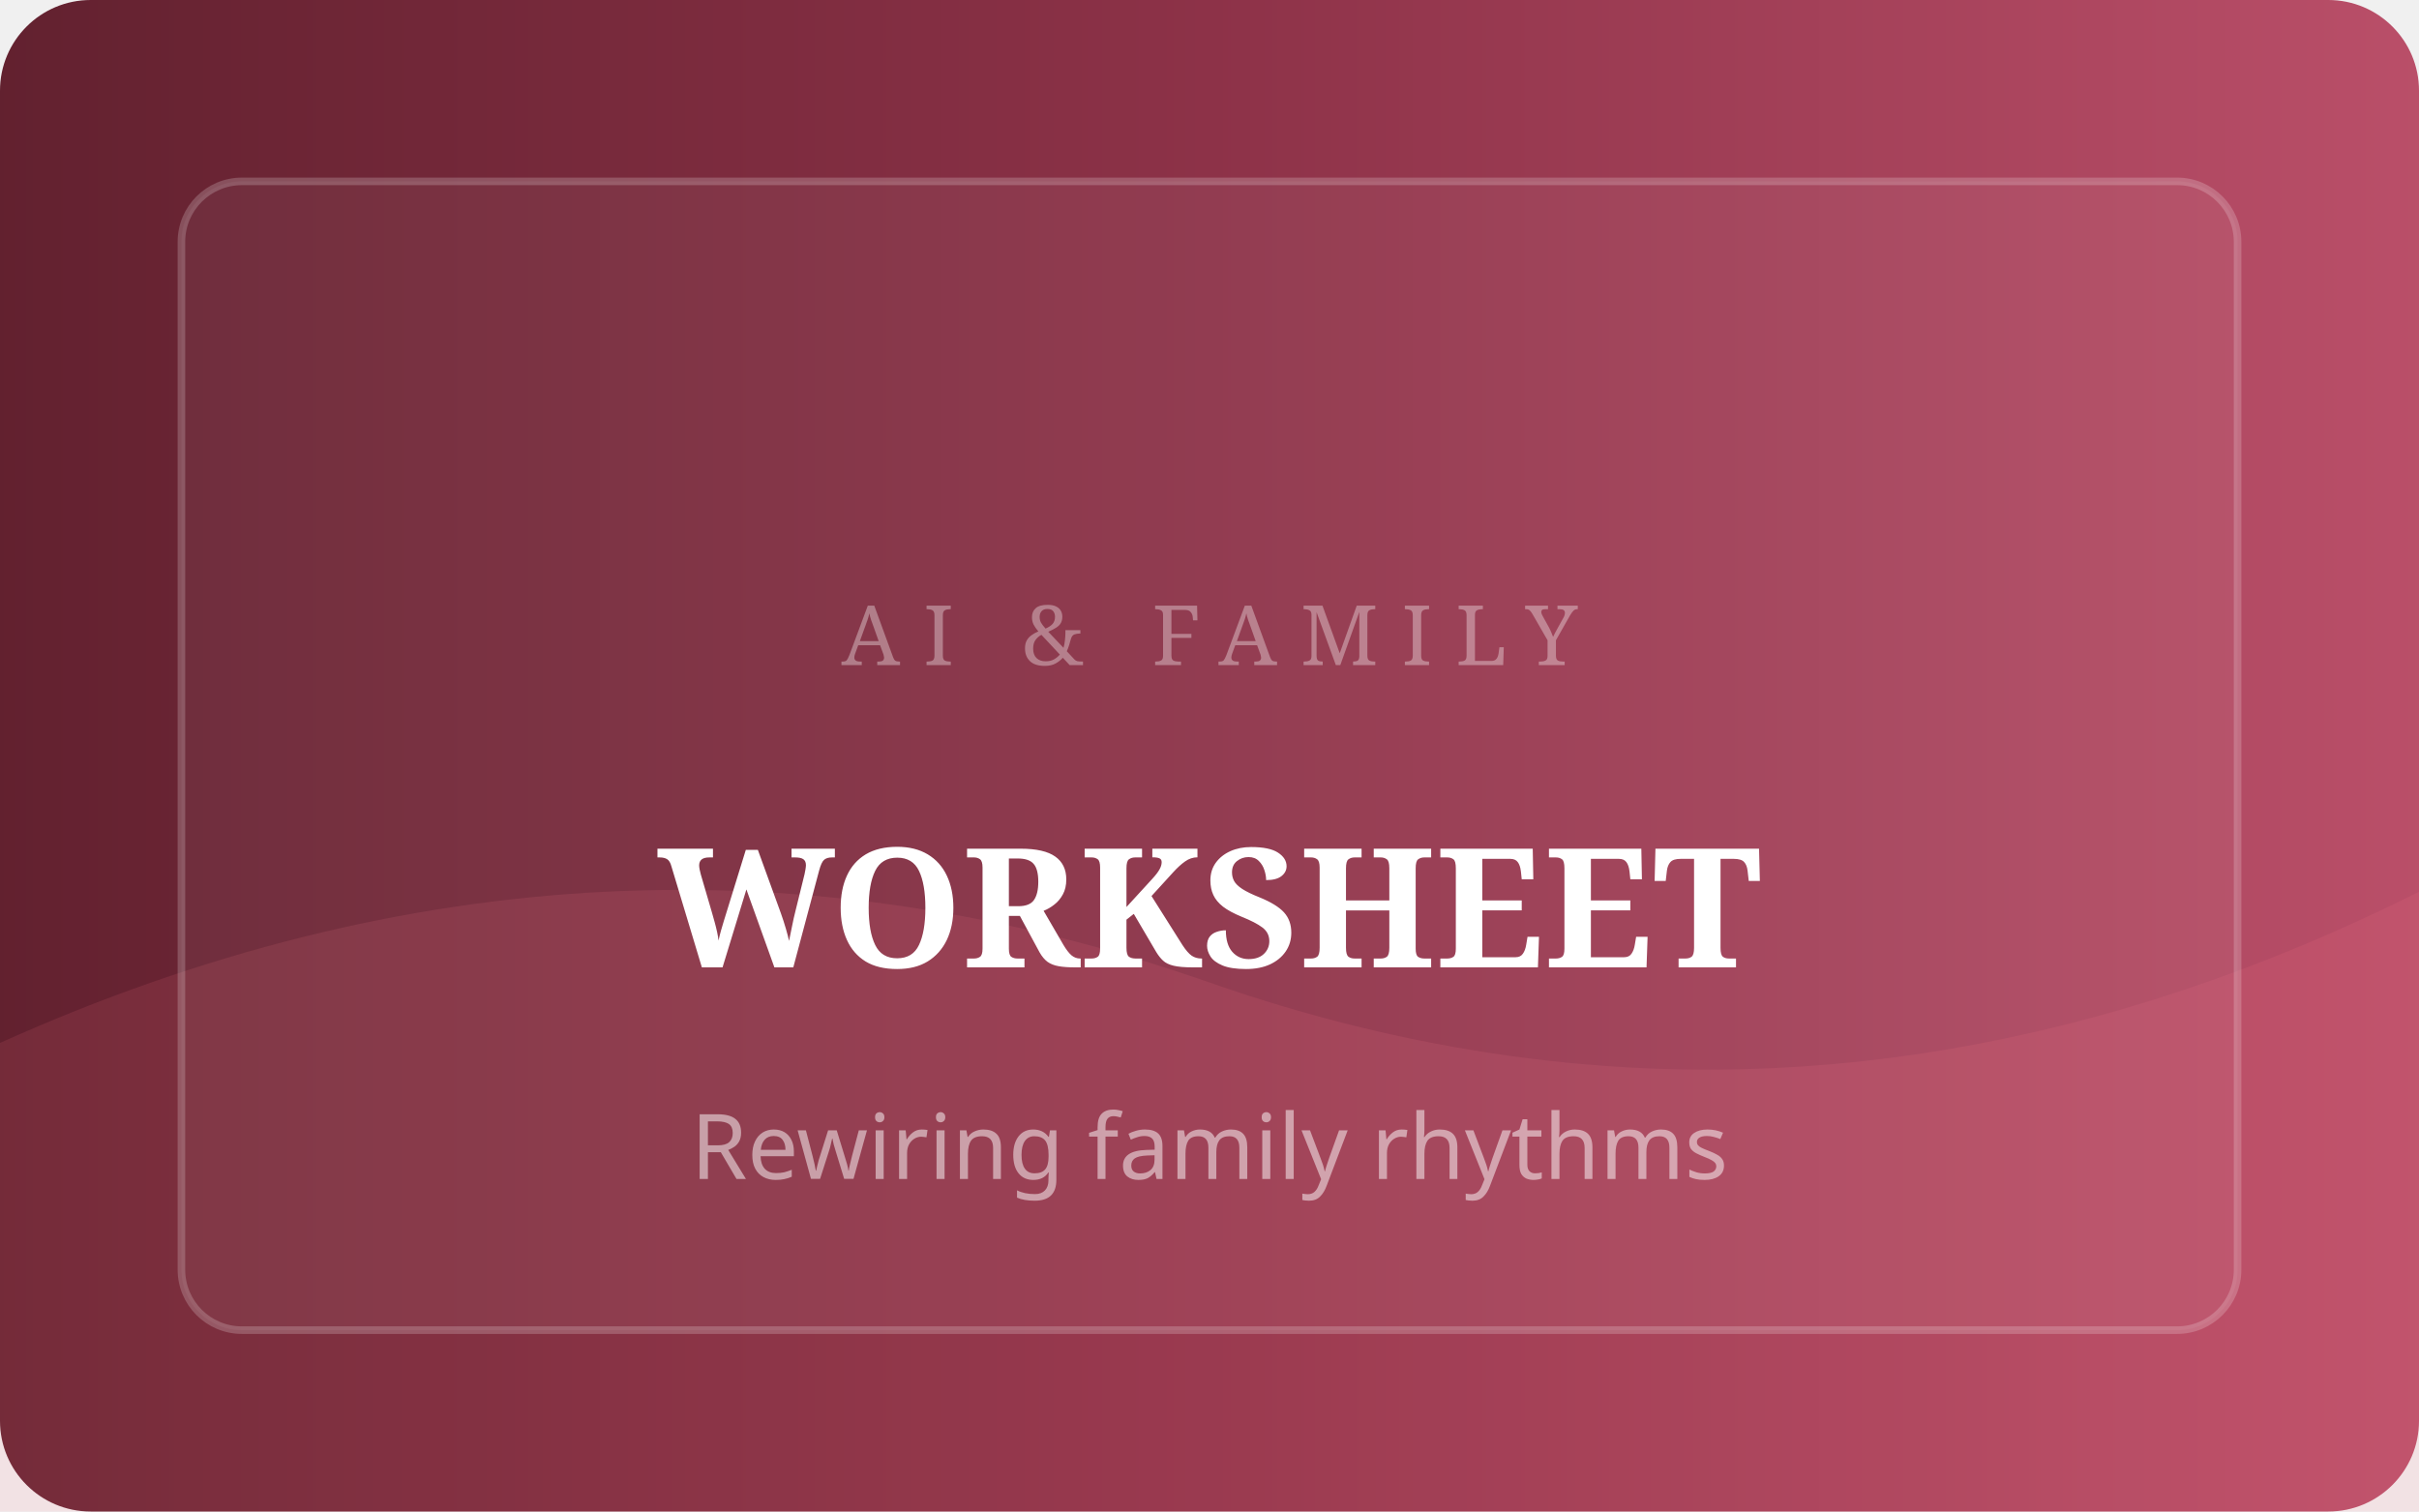
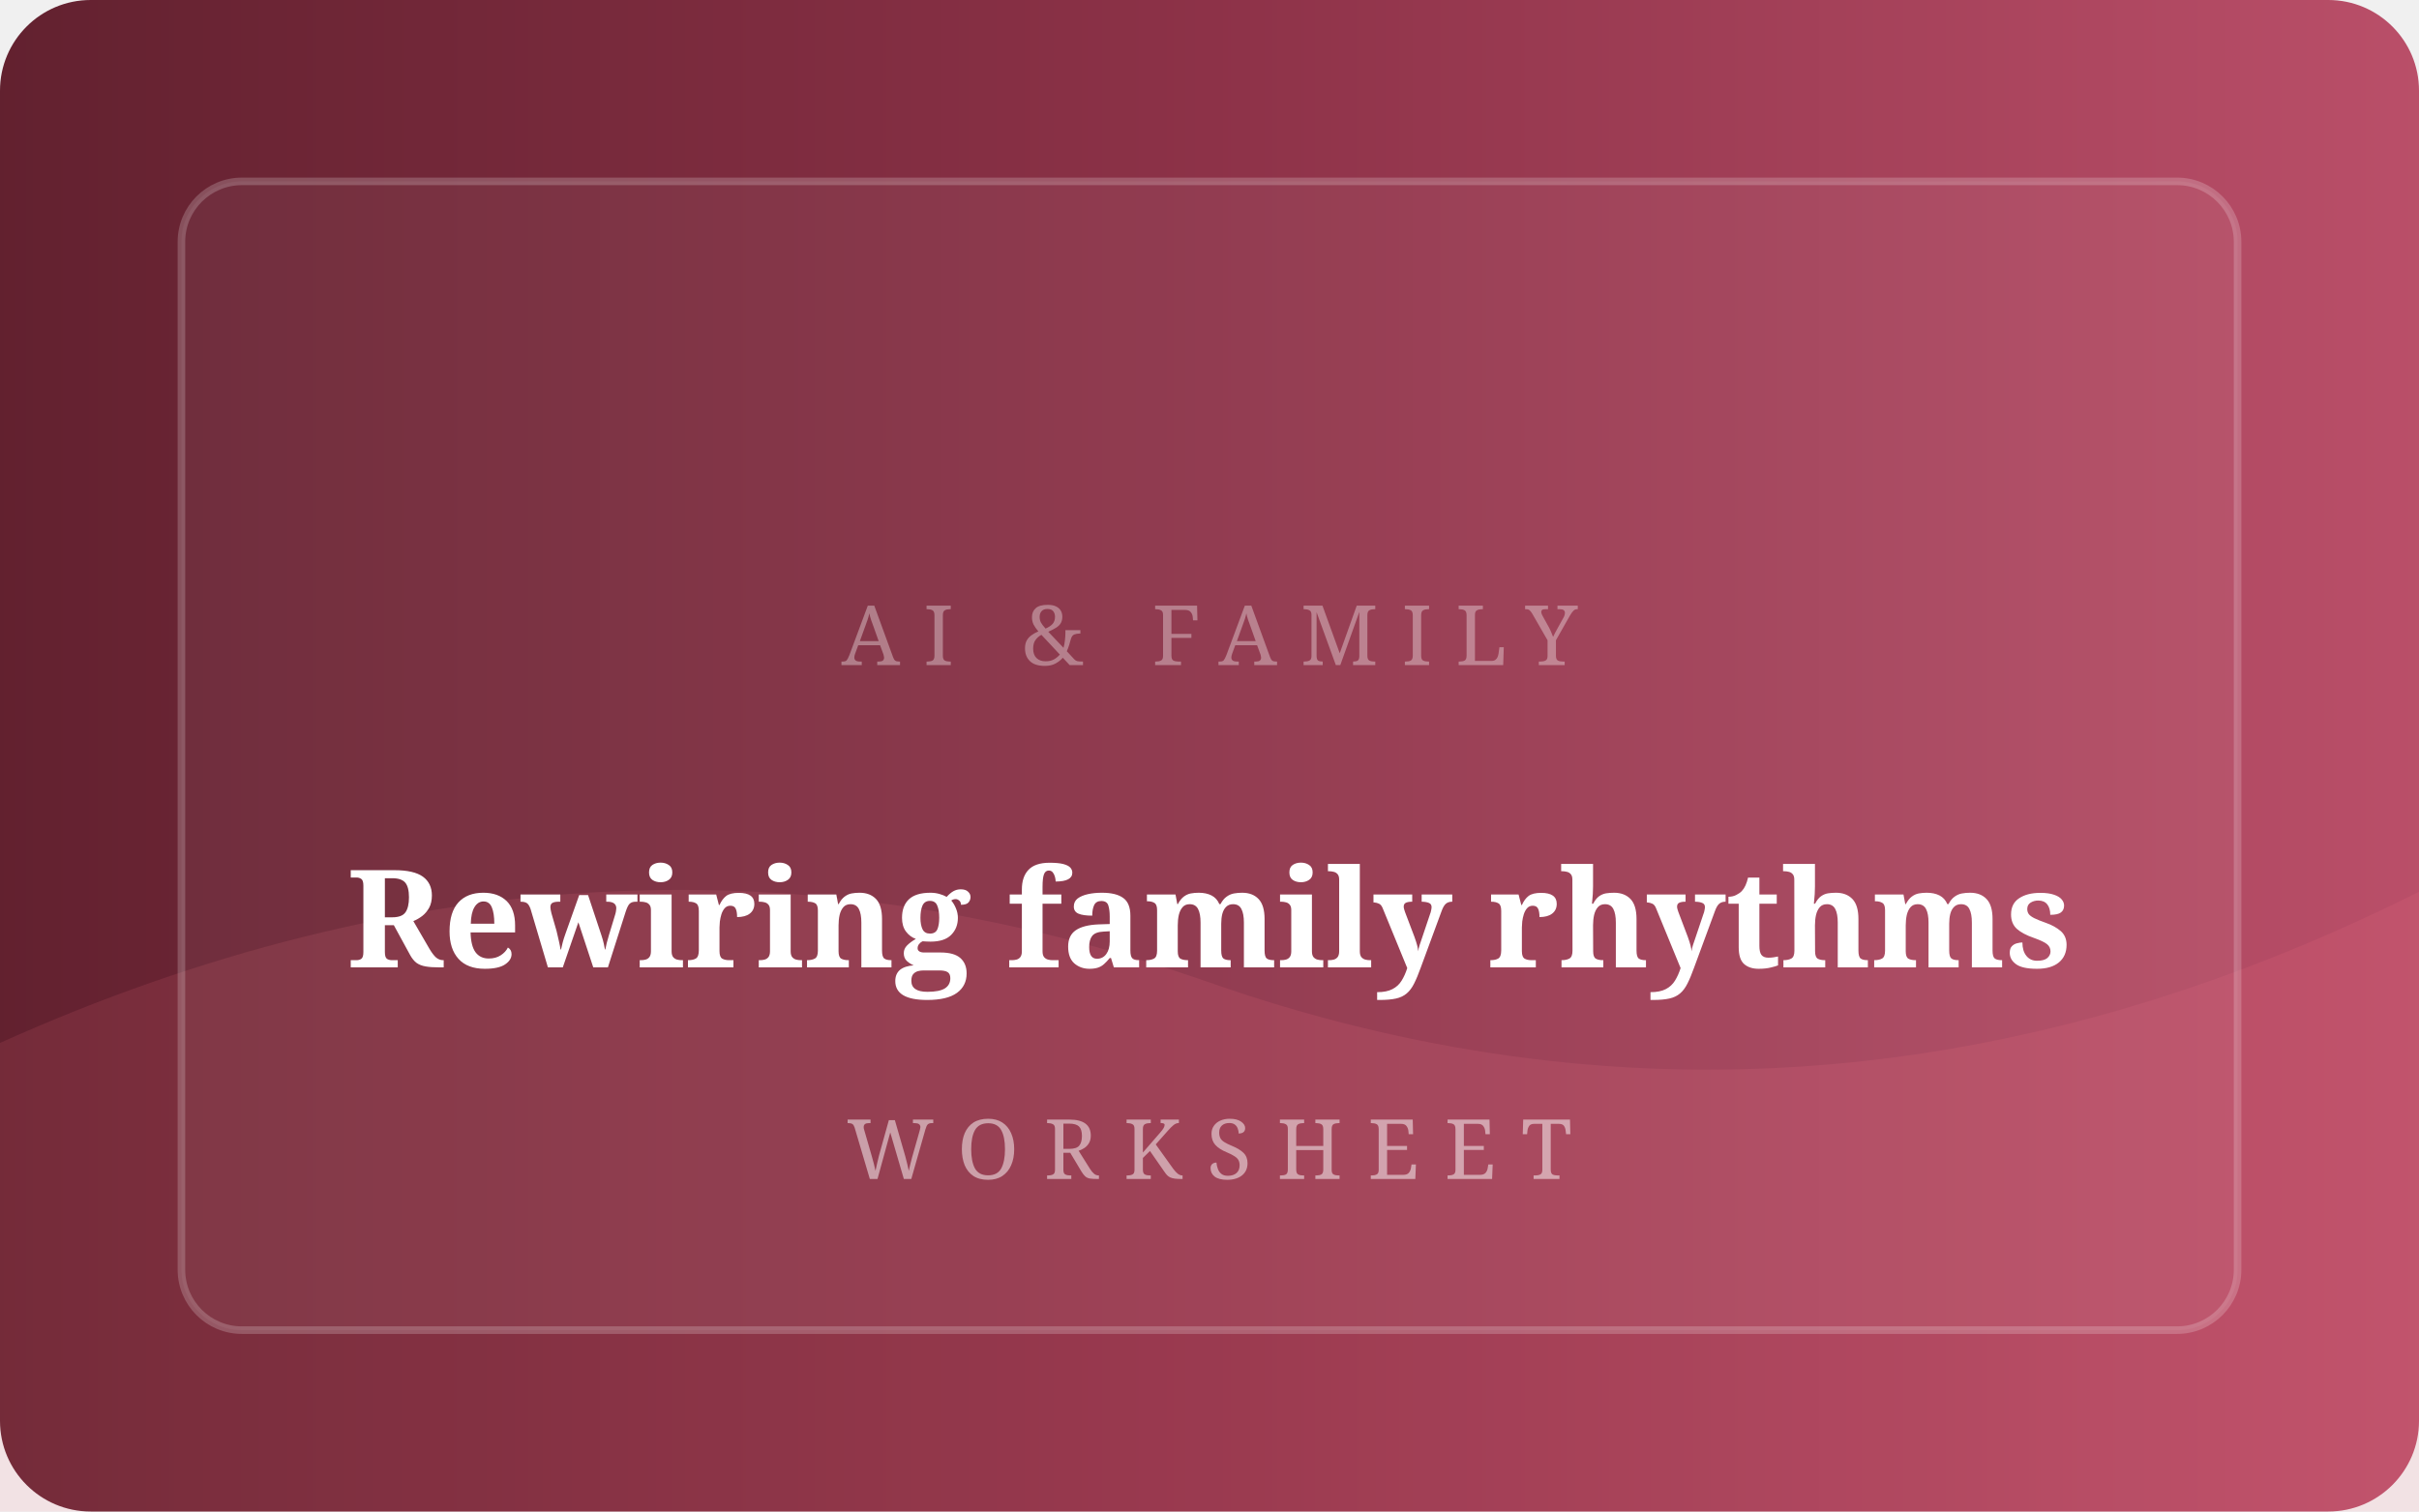
<svg xmlns="http://www.w3.org/2000/svg" width="320" height="200" viewBox="0 0 320 200" fill="none">
  <defs>
    <linearGradient id="af4" x1="0%" y1="50%" x2="100%" y2="50%">
      <stop offset="0%" stop-color="#62212f" />
      <stop offset="50%" stop-color="#8d3248" />
      <stop offset="100%" stop-color="#ba4f69" />
    </linearGradient>
  </defs>
  <rect width="320" height="200" rx="12" fill="url(#af4)" />
  <path d="M0 138 Q 80 102 160 130 T 320 118 V 200 H 0 Z" fill="rgba(255,120,140,0.12)" />
  <rect x="24" y="24" width="272" height="152" rx="8" fill="rgba(255,255,255,0.05)" stroke="rgba(255,255,255,0.2)" stroke-width="1" />
  <text x="160" y="88" text-anchor="middle" fill="rgba(255,255,255,0.35)" font-family="Georgia, serif" font-size="11" letter-spacing="0.28em">AI &amp; FAMILY</text>
-   <text x="160" y="128" text-anchor="middle" fill="#fff" font-family="Georgia, serif" font-size="22" font-weight="600">WORKSHEET</text>
-   <text x="160" y="156" text-anchor="middle" fill="rgba(255,255,255,0.5)" font-family="system-ui, sans-serif" font-size="12">Rewiring family rhythms</text>
+   <text x="160" y="128" text-anchor="middle" fill="#fff" font-family="Georgia, serif" font-size="18" font-weight="600">Rewiring family rhythms</text>
+   <text x="160" y="156" text-anchor="middle" fill="rgba(255,255,255,0.5)" font-family="Georgia, serif" font-size="11" letter-spacing="0.3em">WORKSHEET</text>
</svg>
